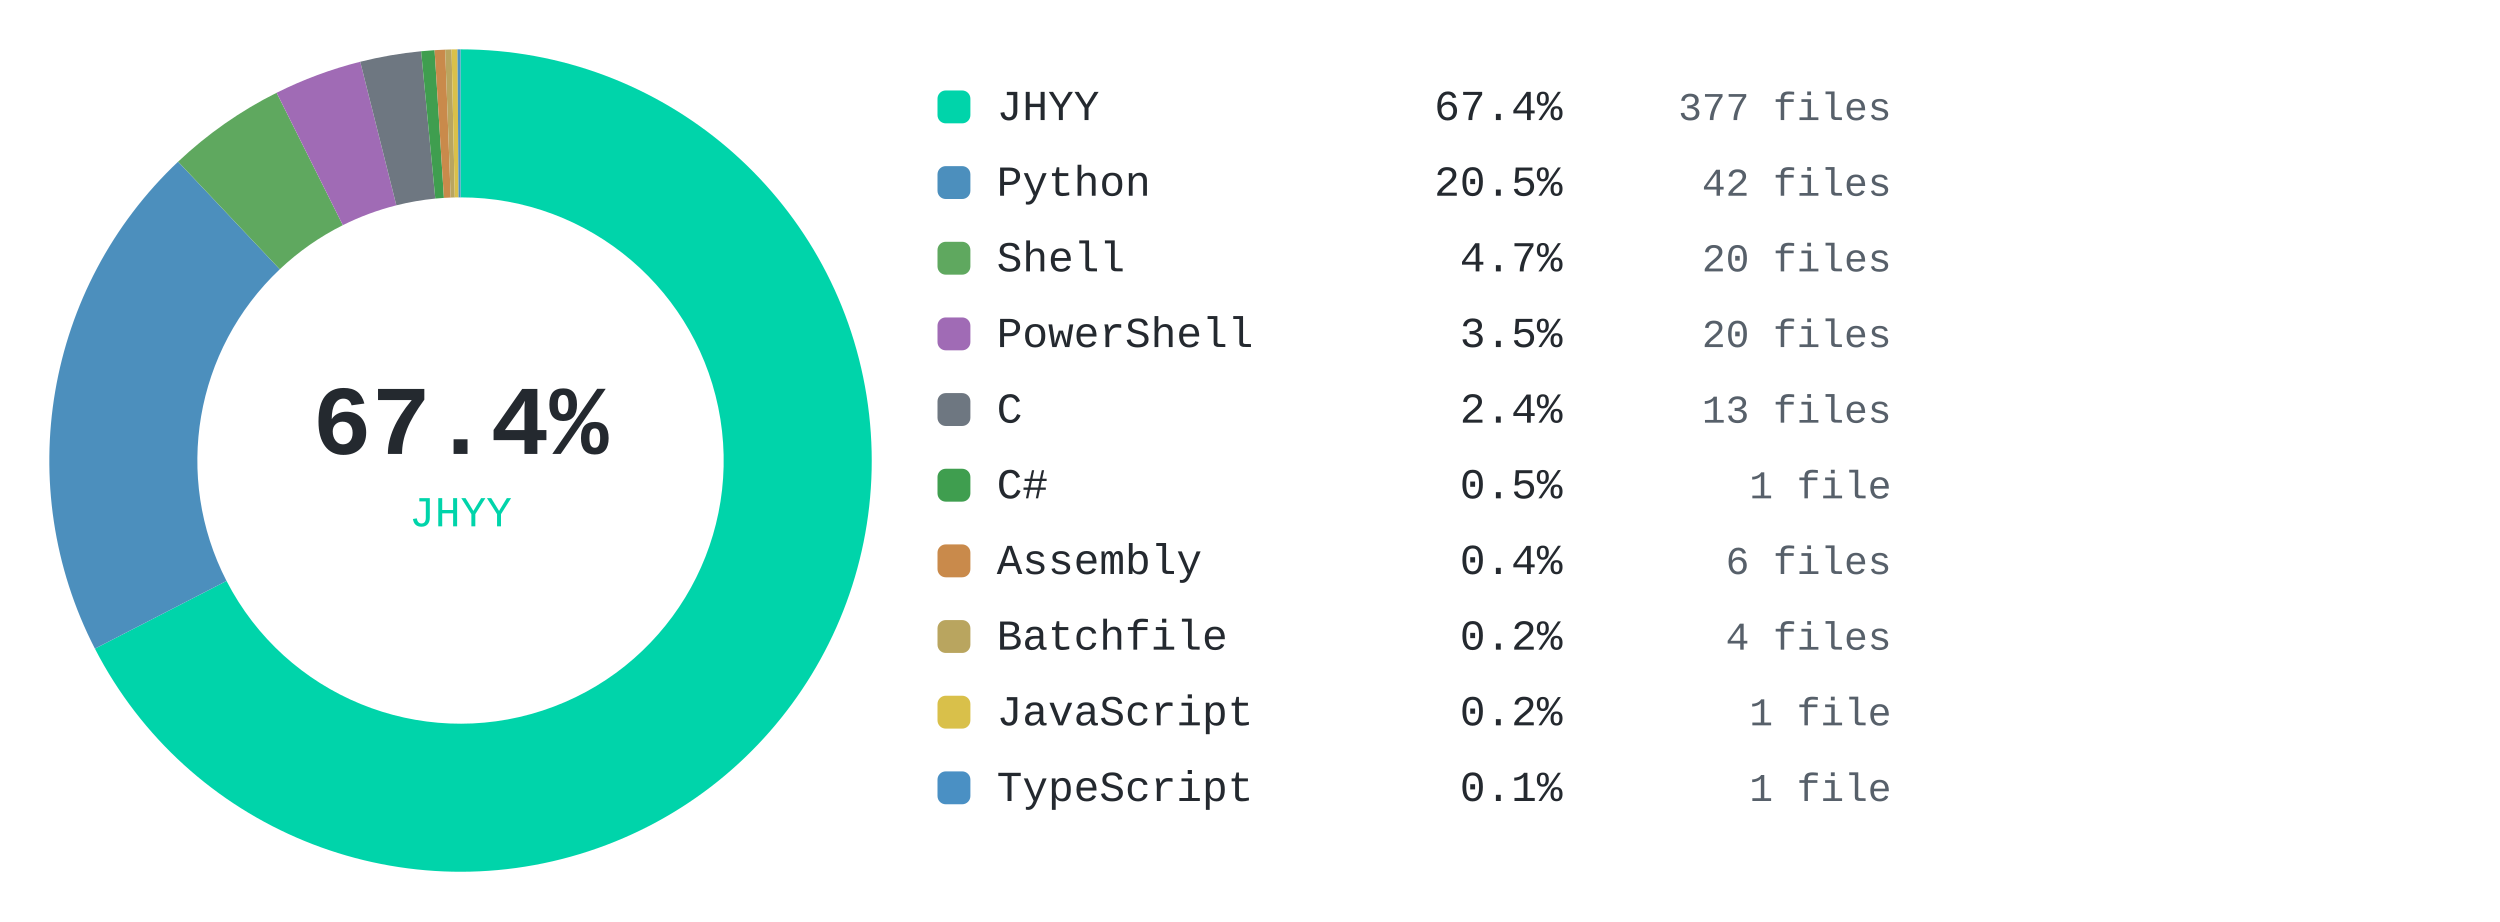
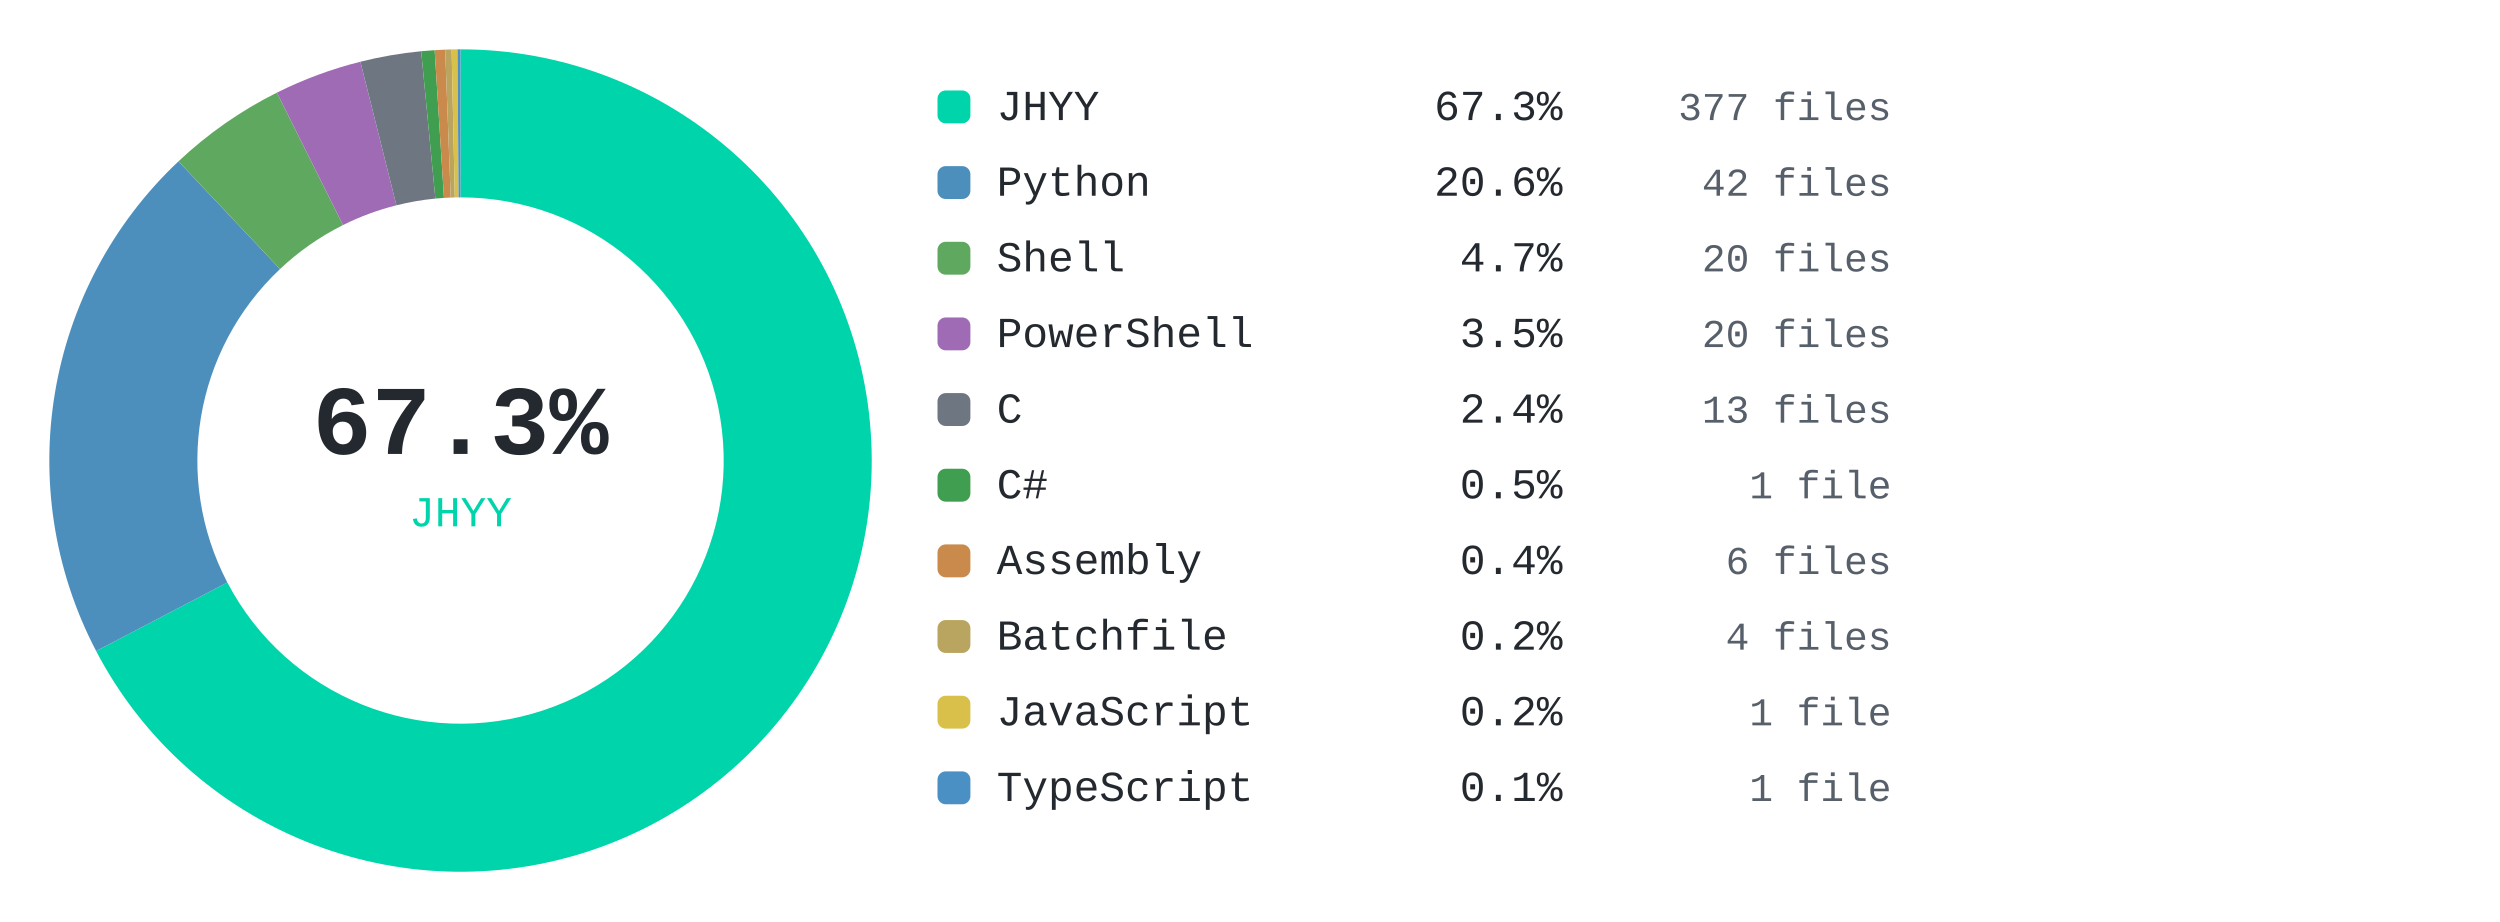
<svg xmlns="http://www.w3.org/2000/svg" width="760" height="280" viewBox="0 0 760 280" role="img" aria-label="Language composition by code lines">
-   <path d="M 140.00 15.00 A 125.0 125.0 0 1 1 28.85 197.19 L 68.86 176.60 A 80.0 80.0 0 1 0 140.00 60.00 Z" fill="#00d4aa" />
-   <path d="M 28.85 197.19 A 125.0 125.0 0 0 1 54.14 49.15 L 85.05 81.86 A 80.0 80.0 0 0 0 68.86 176.60 Z" fill="#4c8fbd" />
-   <path d="M 54.14 49.15 A 125.0 125.0 0 0 1 84.09 28.20 L 104.22 68.45 A 80.0 80.0 0 0 0 85.05 81.86 Z" fill="#5fa85f" />
-   <path d="M 84.09 28.20 A 125.0 125.0 0 0 1 109.51 18.77 L 120.49 62.42 A 80.0 80.0 0 0 0 104.22 68.45 Z" fill="#a06bb5" />
-   <path d="M 109.51 18.77 A 125.0 125.0 0 0 1 128.02 15.58 L 132.33 60.37 A 80.0 80.0 0 0 0 120.49 62.42 Z" fill="#6e7781" />
-   <path d="M 128.02 15.58 A 125.0 125.0 0 0 1 132.11 15.25 L 134.95 60.16 A 80.0 80.0 0 0 0 132.33 60.37 Z" fill="#3f9e4f" />
-   <path d="M 132.11 15.25 A 125.0 125.0 0 0 1 135.33 15.09 L 137.01 60.06 A 80.0 80.0 0 0 0 134.95 60.16 Z" fill="#c98a4b" />
-   <path d="M 135.33 15.09 A 125.0 125.0 0 0 1 137.28 15.03 L 138.26 60.02 A 80.0 80.0 0 0 0 137.01 60.06 Z" fill="#b9a55f" />
-   <path d="M 137.28 15.03 A 125.0 125.0 0 0 1 139.07 15.00 L 139.41 60.00 A 80.0 80.0 0 0 0 138.26 60.02 Z" fill="#d9c04a" />
+   <path d="M 140.00 15.00 A 125.0 125.0 0 1 1 29.23 197.92 L 69.11 177.07 A 80.0 80.0 0 1 0 140.00 60.00 Z" fill="#00d4aa" />
+   <path d="M 29.23 197.92 A 125.0 125.0 0 0 1 54.25 49.05 L 85.12 81.79 A 80.0 80.0 0 0 0 69.11 177.07 Z" fill="#4c8fbd" />
+   <path d="M 54.25 49.05 A 125.0 125.0 0 0 1 84.17 28.16 L 104.27 68.42 A 80.0 80.0 0 0 0 85.12 81.79 Z" fill="#5fa85f" />
+   <path d="M 84.17 28.16 A 125.0 125.0 0 0 1 109.56 18.76 L 120.52 62.41 A 80.0 80.0 0 0 0 104.27 68.42 Z" fill="#a06bb5" />
+   <path d="M 109.56 18.76 A 125.0 125.0 0 0 1 128.04 15.57 L 132.35 60.37 A 80.0 80.0 0 0 0 120.52 62.41 Z" fill="#6e7781" />
+   <path d="M 128.04 15.57 A 125.0 125.0 0 0 1 132.13 15.25 L 134.96 60.16 A 80.0 80.0 0 0 0 132.35 60.37 Z" fill="#3f9e4f" />
+   <path d="M 132.13 15.25 A 125.0 125.0 0 0 1 135.33 15.09 L 137.01 60.06 A 80.0 80.0 0 0 0 134.96 60.16 Z" fill="#c98a4b" />
+   <path d="M 135.33 15.09 A 125.0 125.0 0 0 1 137.29 15.03 L 138.26 60.02 A 80.0 80.0 0 0 0 137.01 60.06 Z" fill="#b9a55f" />
+   <path d="M 137.29 15.03 A 125.0 125.0 0 0 1 139.07 15.00 L 139.41 60.00 A 80.0 80.0 0 0 0 138.26 60.02 Z" fill="#d9c04a" />
  <path d="M 139.07 15.00 A 125.0 125.0 0 0 1 140.00 15.00 L 140.00 60.00 A 80.0 80.0 0 0 0 139.41 60.00 Z" fill="#4a90c4" />
-   <text x="140.0" y="138.0" font-family="SFMono-Regular,Consolas,Liberation Mono,monospace" font-size="30" font-weight="700" fill="#24292f" text-anchor="middle">67.4%</text>
+   <text x="140.0" y="138.0" font-family="SFMono-Regular,Consolas,Liberation Mono,monospace" font-size="30" font-weight="700" fill="#24292f" text-anchor="middle">67.3%</text>
  <text x="140.0" y="160.0" font-family="SFMono-Regular,Consolas,Liberation Mono,monospace" font-size="13" fill="#00d4aa" text-anchor="middle">JHYY</text>
  <rect x="285" y="27.5" width="10" height="10" rx="2.5" fill="#00d4aa" />
  <text x="303" y="36.5" font-family="SFMono-Regular,Consolas,Liberation Mono,monospace" font-size="13" fill="#24292f">JHYY</text>
-   <text x="475" y="36.5" font-family="SFMono-Regular,Consolas,Liberation Mono,monospace" font-size="13" fill="#24292f" text-anchor="end">67.4%</text>
+   <text x="475" y="36.5" font-family="SFMono-Regular,Consolas,Liberation Mono,monospace" font-size="13" fill="#24292f" text-anchor="end">67.3%</text>
  <text x="575" y="36.5" font-family="SFMono-Regular,Consolas,Liberation Mono,monospace" font-size="12" fill="#57606a" text-anchor="end">377 files</text>
  <rect x="285" y="50.5" width="10" height="10" rx="2.5" fill="#4c8fbd" />
  <text x="303" y="59.5" font-family="SFMono-Regular,Consolas,Liberation Mono,monospace" font-size="13" fill="#24292f">Python</text>
-   <text x="475" y="59.5" font-family="SFMono-Regular,Consolas,Liberation Mono,monospace" font-size="13" fill="#24292f" text-anchor="end">20.5%</text>
+   <text x="475" y="59.5" font-family="SFMono-Regular,Consolas,Liberation Mono,monospace" font-size="13" fill="#24292f" text-anchor="end">20.6%</text>
  <text x="575" y="59.5" font-family="SFMono-Regular,Consolas,Liberation Mono,monospace" font-size="12" fill="#57606a" text-anchor="end">42 files</text>
  <rect x="285" y="73.5" width="10" height="10" rx="2.5" fill="#5fa85f" />
  <text x="303" y="82.5" font-family="SFMono-Regular,Consolas,Liberation Mono,monospace" font-size="13" fill="#24292f">Shell</text>
  <text x="475" y="82.5" font-family="SFMono-Regular,Consolas,Liberation Mono,monospace" font-size="13" fill="#24292f" text-anchor="end">4.7%</text>
  <text x="575" y="82.5" font-family="SFMono-Regular,Consolas,Liberation Mono,monospace" font-size="12" fill="#57606a" text-anchor="end">20 files</text>
  <rect x="285" y="96.5" width="10" height="10" rx="2.5" fill="#a06bb5" />
  <text x="303" y="105.5" font-family="SFMono-Regular,Consolas,Liberation Mono,monospace" font-size="13" fill="#24292f">PowerShell</text>
  <text x="475" y="105.5" font-family="SFMono-Regular,Consolas,Liberation Mono,monospace" font-size="13" fill="#24292f" text-anchor="end">3.5%</text>
  <text x="575" y="105.5" font-family="SFMono-Regular,Consolas,Liberation Mono,monospace" font-size="12" fill="#57606a" text-anchor="end">20 files</text>
  <rect x="285" y="119.5" width="10" height="10" rx="2.5" fill="#6e7781" />
  <text x="303" y="128.5" font-family="SFMono-Regular,Consolas,Liberation Mono,monospace" font-size="13" fill="#24292f">C</text>
  <text x="475" y="128.5" font-family="SFMono-Regular,Consolas,Liberation Mono,monospace" font-size="13" fill="#24292f" text-anchor="end">2.4%</text>
  <text x="575" y="128.5" font-family="SFMono-Regular,Consolas,Liberation Mono,monospace" font-size="12" fill="#57606a" text-anchor="end">13 files</text>
  <rect x="285" y="142.5" width="10" height="10" rx="2.5" fill="#3f9e4f" />
  <text x="303" y="151.5" font-family="SFMono-Regular,Consolas,Liberation Mono,monospace" font-size="13" fill="#24292f">C#</text>
  <text x="475" y="151.5" font-family="SFMono-Regular,Consolas,Liberation Mono,monospace" font-size="13" fill="#24292f" text-anchor="end">0.5%</text>
  <text x="575" y="151.5" font-family="SFMono-Regular,Consolas,Liberation Mono,monospace" font-size="12" fill="#57606a" text-anchor="end">1 file</text>
  <rect x="285" y="165.5" width="10" height="10" rx="2.5" fill="#c98a4b" />
  <text x="303" y="174.5" font-family="SFMono-Regular,Consolas,Liberation Mono,monospace" font-size="13" fill="#24292f">Assembly</text>
  <text x="475" y="174.5" font-family="SFMono-Regular,Consolas,Liberation Mono,monospace" font-size="13" fill="#24292f" text-anchor="end">0.4%</text>
  <text x="575" y="174.5" font-family="SFMono-Regular,Consolas,Liberation Mono,monospace" font-size="12" fill="#57606a" text-anchor="end">6 files</text>
  <rect x="285" y="188.5" width="10" height="10" rx="2.5" fill="#b9a55f" />
  <text x="303" y="197.5" font-family="SFMono-Regular,Consolas,Liberation Mono,monospace" font-size="13" fill="#24292f">Batchfile</text>
  <text x="475" y="197.5" font-family="SFMono-Regular,Consolas,Liberation Mono,monospace" font-size="13" fill="#24292f" text-anchor="end">0.2%</text>
  <text x="575" y="197.5" font-family="SFMono-Regular,Consolas,Liberation Mono,monospace" font-size="12" fill="#57606a" text-anchor="end">4 files</text>
  <rect x="285" y="211.5" width="10" height="10" rx="2.5" fill="#d9c04a" />
  <text x="303" y="220.5" font-family="SFMono-Regular,Consolas,Liberation Mono,monospace" font-size="13" fill="#24292f">JavaScript</text>
  <text x="475" y="220.5" font-family="SFMono-Regular,Consolas,Liberation Mono,monospace" font-size="13" fill="#24292f" text-anchor="end">0.2%</text>
  <text x="575" y="220.5" font-family="SFMono-Regular,Consolas,Liberation Mono,monospace" font-size="12" fill="#57606a" text-anchor="end">1 file</text>
  <rect x="285" y="234.5" width="10" height="10" rx="2.5" fill="#4a90c4" />
  <text x="303" y="243.5" font-family="SFMono-Regular,Consolas,Liberation Mono,monospace" font-size="13" fill="#24292f">TypeScript</text>
  <text x="475" y="243.5" font-family="SFMono-Regular,Consolas,Liberation Mono,monospace" font-size="13" fill="#24292f" text-anchor="end">0.1%</text>
  <text x="575" y="243.5" font-family="SFMono-Regular,Consolas,Liberation Mono,monospace" font-size="12" fill="#57606a" text-anchor="end">1 file</text>
</svg>
